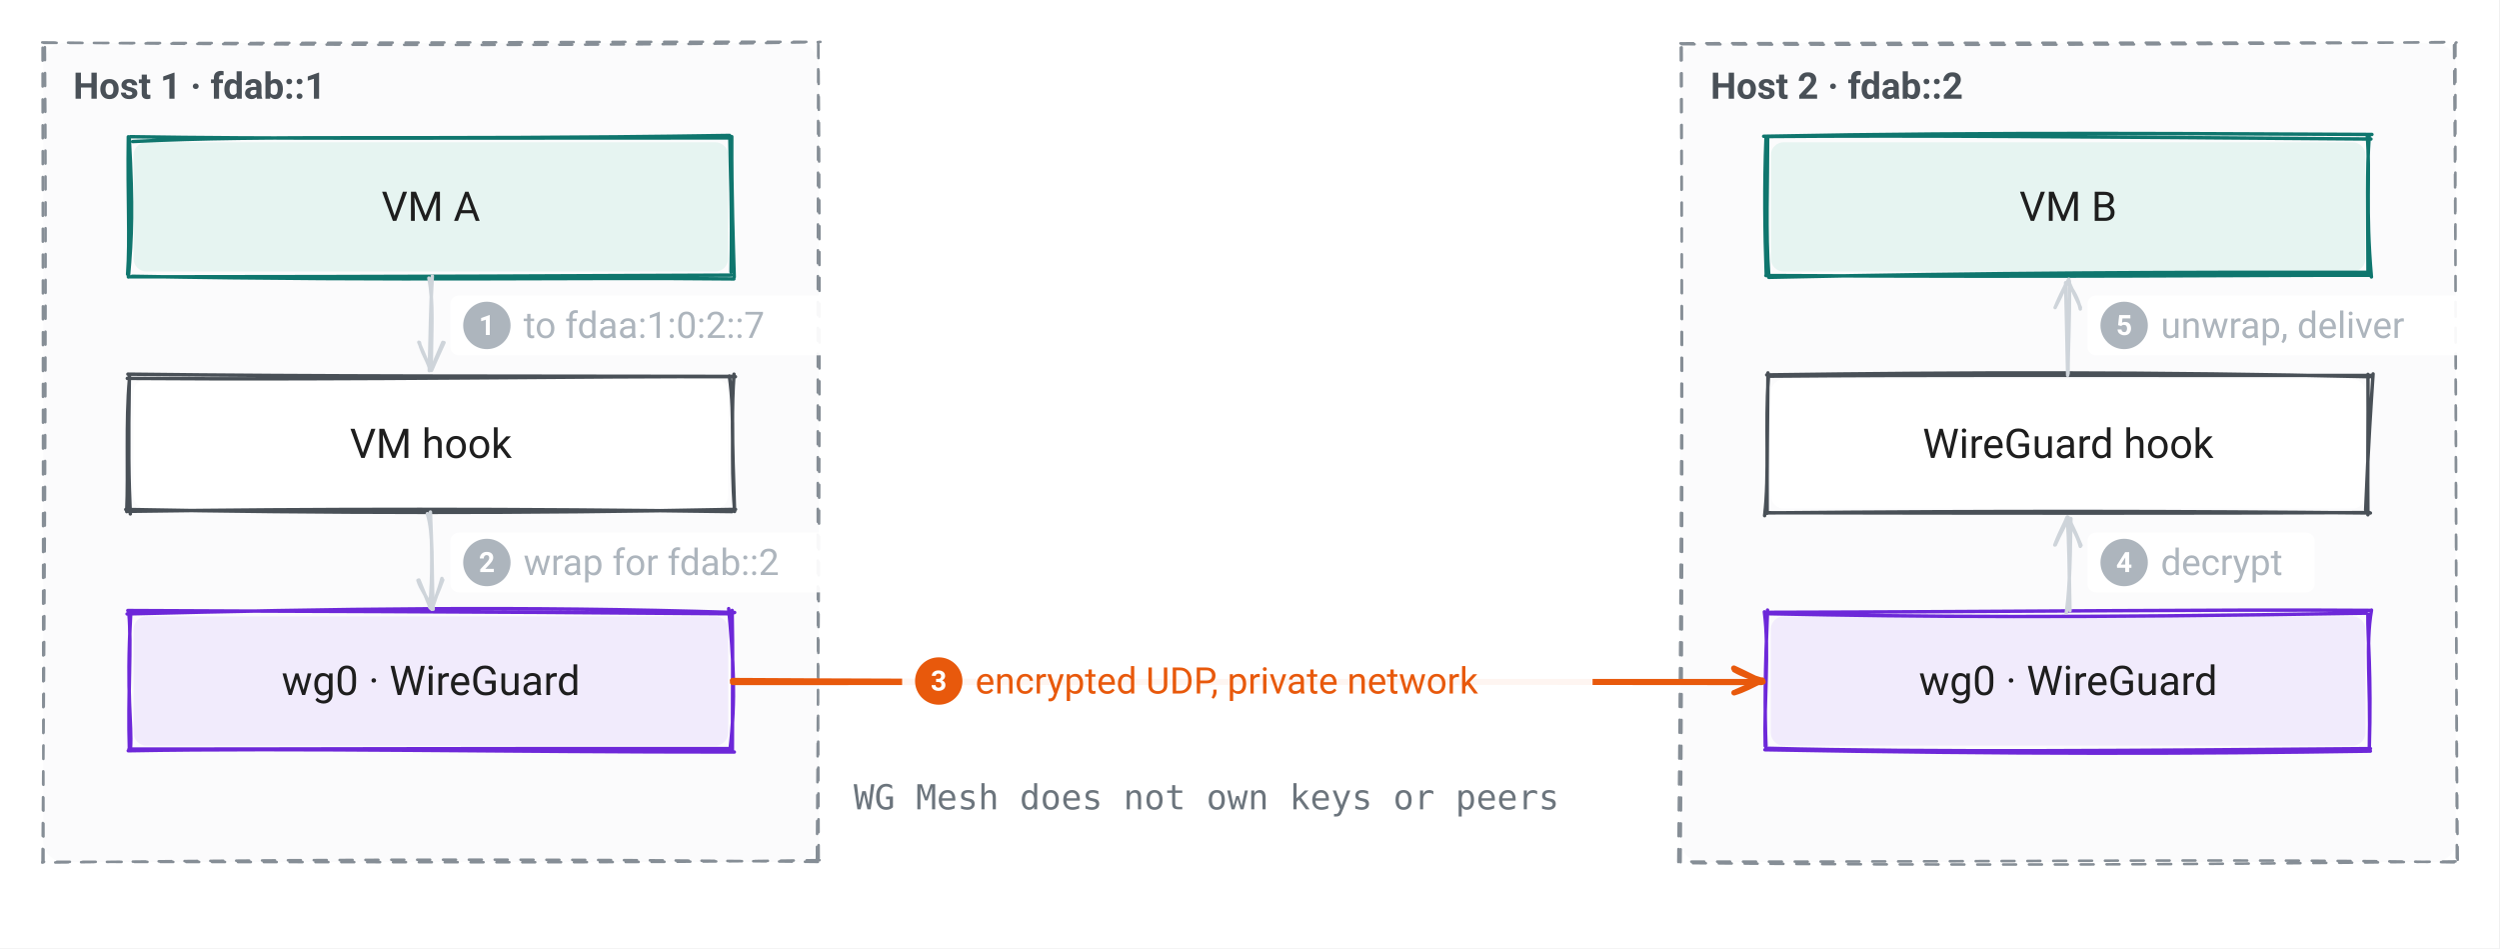
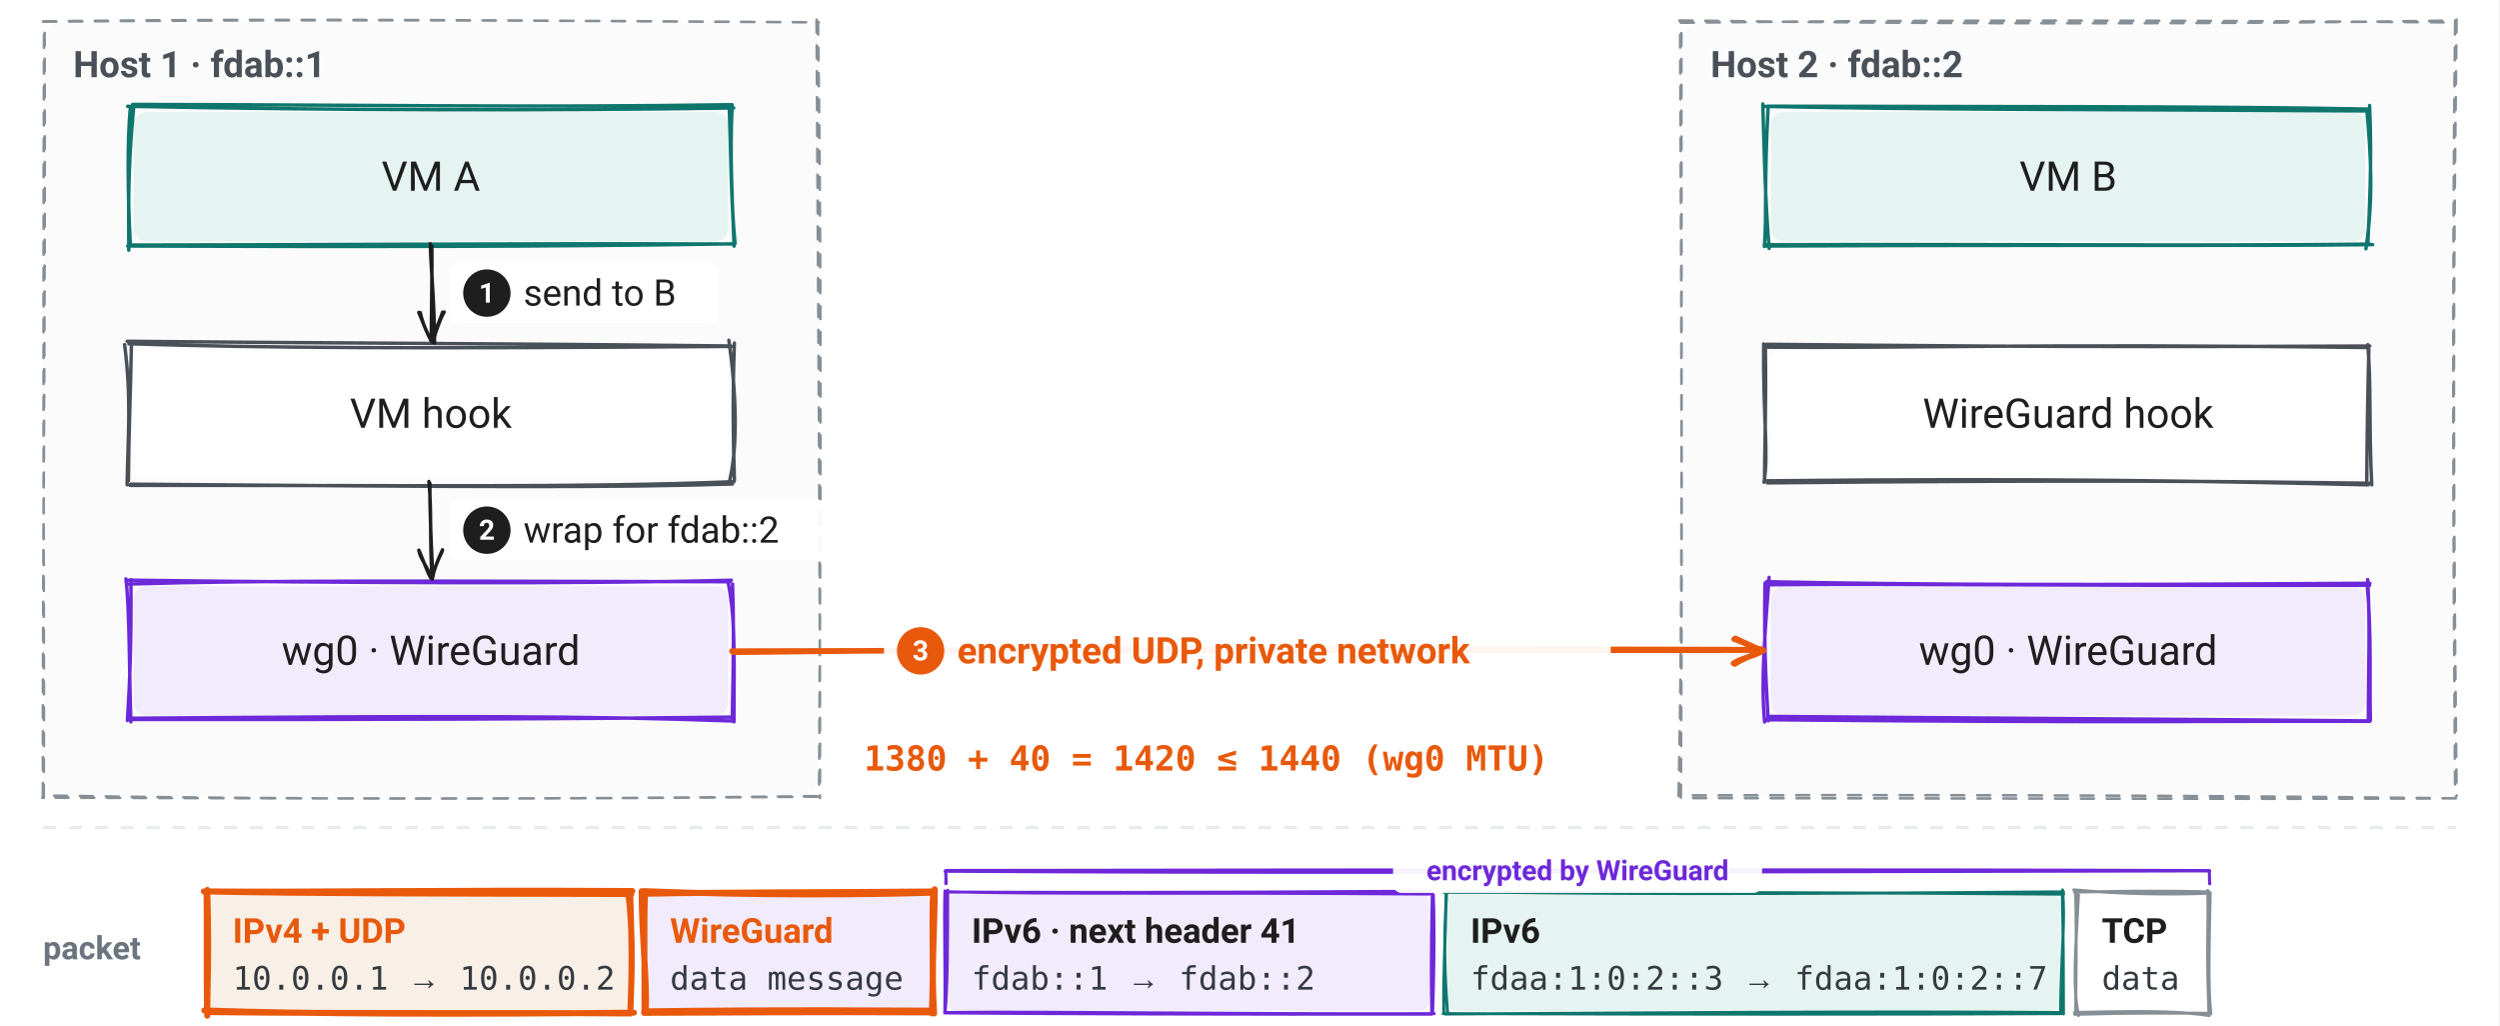
- <svg xmlns="http://www.w3.org/2000/svg" viewBox="0 0 1160 440" width="1160" height="440" font-family="system-ui, -apple-system, 'Segoe UI', Roboto, 'Helvetica Neue', Arial, sans-serif" role="img" aria-label="WireGuard on host 1 encrypts the tunnel packet and sends it as UDP over the private network to host 2.">
+ <svg xmlns="http://www.w3.org/2000/svg" viewBox="0 0 1160 476" width="1160" height="476" font-family="system-ui, -apple-system, 'Segoe UI', Roboto, 'Helvetica Neue', Arial, sans-serif" role="img" aria-label="WireGuard on host 1 encrypts the tunnel packet and sends it as UDP over the private network to host 2.">
+   <style>.static{display:none}@media (prefers-reduced-motion: reduce){.anim{display:none}.static{display:inline}}</style>
  <rect width="100%" height="100%" fill="#ffffff" />
-   <rect x="20" y="20" width="360" height="380" rx="10" fill="#f8f9fa" opacity="0.6" />
-   <path d="M20.282 19.865 C145.86 20.368, 272.202 19.098, 380.821 19.436 M19.605 19.676 C161.882 21.329, 302.79 21.15, 380.123 19.527 M379.877 20.949 C380.798 128.152, 380.494 234.226, 379.198 399.782 M379.815 20.129 C379.515 163.875, 379.484 307.183, 380.013 399.617 M380.432 399.099 C292.561 400.58, 207.652 399.989, 19.651 399.872 M379.641 399.923 C285.145 398.82, 190.01 398.149, 19.611 400.251 M19.751 399.889 C21.056 248.652, 21.562 98.755, 20.82 20.824 M20.178 400.137 C19.988 291.056, 20.049 182.043, 19.775 20.284" stroke="#868e96" stroke-width="1.2" fill="none" stroke-linecap="round" stroke-linejoin="round" stroke-dasharray="6 6" />
+   <line x1="20" y1="384" x2="1140" y2="384" stroke="#e9ecef" stroke-width="1.5" stroke-dasharray="6 6" />
+   <text font-size="15" fill="#6c757d" text-anchor="start" dominant-baseline="central" font-weight="650">
+     <tspan x="20" y="440">packet</tspan>
+   </text>
+   <rect x="20" y="10" width="360" height="360" rx="10" fill="#f8f9fa" opacity="0.6" />
+   <path d="M19.991 9.926 C145.766 8.278, 271.78 9.893, 380.112 10.367 M20.167 10.08 C139.28 8.856, 258.379 9.518, 379.612 10.369 M379.04 9.093 C379.758 133.149, 380.735 254.683, 380.619 370.251 M379.689 10.024 C381.065 102.869, 381.17 195.557, 380.21 369.636 M379.096 369.411 C252.508 371.058, 124.545 370.897, 20.193 369.116 M379.766 369.647 C304.19 370.341, 228.544 370.894, 19.556 370.1 M19.908 369.237 C19.754 260.005, 21.152 150.357, 20.691 10.56 M20.311 370.172 C20.622 295.045, 19.832 219.192, 20.44 10.488" stroke="#868e96" stroke-width="1.2" fill="none" stroke-linecap="round" stroke-linejoin="round" stroke-dasharray="6 6" />
  <text font-size="17" fill="#495057" text-anchor="start" dominant-baseline="central" font-weight="650">
-     <tspan x="34" y="40">Host 1 · fdab::1</tspan>
+     <tspan x="34" y="30">Host 1 · fdab::1</tspan>
  </text>
-   <rect x="780" y="20" width="360" height="380" rx="10" fill="#f8f9fa" opacity="0.6" />
-   <path d="M780.583 20.495 C902.94 21.157, 1024.309 20.72, 1140.283 19.476 M780.05 20.11 C858.924 19.876, 937.323 19.839, 1140.266 19.715 M1139.139 20.956 C1140.471 159.633, 1139.741 298.425, 1140.85 400.737 M1139.761 20.102 C1139.678 115.073, 1139.923 210.525, 1140.44 400.083 M1139.087 400.126 C1041.785 398.311, 943.492 399.942, 780.386 399.806 M1139.822 399.705 C1022.967 401.255, 906.101 401.665, 780.068 400.457 M779.073 399.98 C780.453 266.078, 780.862 132.952, 780.597 20.702 M780.097 400.066 C781.085 278.156, 781.048 156.632, 780.204 19.732" stroke="#868e96" stroke-width="1.2" fill="none" stroke-linecap="round" stroke-linejoin="round" stroke-dasharray="6 6" />
+   <rect x="780" y="10" width="360" height="360" rx="10" fill="#f8f9fa" opacity="0.6" />
+   <path d="M780.292 10.556 C902.845 9.067, 1023.887 9.488, 1139.574 10.407 M779.599 9.501 C908.322 11.334, 1036.911 11.126, 1139.755 9.544 M1140.288 9.101 C1139.478 90.94, 1137.98 171.569, 1140.337 369.233 M1139.632 9.995 C1138.303 128.589, 1138.699 247.995, 1139.647 370.128 M1139.777 370.438 C1001.731 368.788, 862.412 368.823, 780.928 369.05 M1139.947 370.443 C1042.012 370.871, 944.635 370.478, 780.013 370.306 M779.193 369.333 C781.169 276.553, 780.438 182.762, 780.455 10.431 M780.226 370.098 C780.713 282.809, 780.833 195.13, 779.879 9.905" stroke="#868e96" stroke-width="1.2" fill="none" stroke-linecap="round" stroke-linejoin="round" stroke-dasharray="6 6" />
  <text font-size="17" fill="#495057" text-anchor="start" dominant-baseline="central" font-weight="650">
-     <tspan x="794" y="40">Host 2 · fdab::2</tspan>
+     <tspan x="794" y="30">Host 2 · fdab::2</tspan>
  </text>
-   <rect x="62" y="66" width="276" height="60" rx="6" fill="#e6f4f1" />
-   <path d="M61.632 65.682 C126.197 62.413, 188.197 65.154, 338.667 62.842 M60.495 63.426 C125.747 64.47, 193.373 63.997, 339.488 64.006 M338.777 63.424 C338.947 79.167, 339.914 96.619, 339.346 126.158 M339.675 63.393 C339.516 90.2, 340.474 115.574, 340.816 128.542 M340.65 129.425 C264.743 128.595, 191.629 130.517, 61.361 128.204 M339.444 127.649 C269.034 127.94, 199.399 128.371, 59.765 128.456 M59.6 128.524 C61.269 109.768, 61.735 96.101, 60.022 64.356 M59.238 127.269 C60.434 110.528, 59.134 92.023, 59.563 63.485" stroke="#0f766e" stroke-width="1.6" fill="none" stroke-linecap="round" stroke-linejoin="round" />
+   <rect x="62" y="52" width="276" height="60" rx="6" fill="#e6f4f1" />
+   <path d="M61.568 48.454 C156.79 48.57, 252.404 49.976, 339.828 48.571 M59.247 49.337 C156.223 51.234, 253.646 51.401, 340.591 50.101 M338.551 51.246 C339.313 71.103, 339.219 91.955, 341.199 113.081 M339.865 48.936 C338.709 71.393, 339.92 92.254, 340.755 114.229 M339.884 113.208 C232.913 112.844, 126.349 113.718, 59.964 113.692 M339.643 113.157 C254.825 114.499, 168.229 114.545, 59.28 114.157 M59.764 116.09 C59.868 97.964, 58.99 81.043, 62.176 48.45 M60.542 114.143 C59.278 90.343, 59.021 65.603, 60.507 49.906" stroke="#0f766e" stroke-width="1.6" fill="none" stroke-linecap="round" stroke-linejoin="round" />
  <text font-size="19" fill="#1e1e1e" text-anchor="middle" dominant-baseline="central" font-weight="400">
-     <tspan x="200" y="96">VM A</tspan>
+     <tspan x="200" y="82">VM A</tspan>
  </text>
-   <rect x="62" y="176" width="276" height="60" rx="6" fill="#ffffff" />
-   <path d="M59.094 175.579 C167.123 176.4, 276.303 174.445, 341.371 174.796 M59.372 173.604 C148.573 174.701, 238.678 174.466, 340.516 174.645 M338.553 174.431 C341.389 194.112, 338.95 212.151, 341.015 237.117 M340.711 173.616 C339.649 188.923, 339.806 202.291, 340.973 237.334 M341.418 236.345 C244.025 238.331, 149.683 238.107, 58.372 236.384 M339.782 237.381 C242.838 235.996, 143.86 236.028, 59.495 237.268 M58.817 237.386 C59.664 218.512, 58.298 196.133, 60.093 175.794 M60.495 238.462 C59.751 222.94, 59.524 207.577, 60.053 174.097" stroke="#495057" stroke-width="1.6" fill="none" stroke-linecap="round" stroke-linejoin="round" />
+   <rect x="62" y="162" width="276" height="60" rx="6" fill="#ffffff" />
+   <path d="M59.03 158.351 C141.716 159.184, 225.136 159.267, 339.159 160.525 M59.811 159.515 C123.05 161.464, 186.951 161.87, 339.934 160.739 M338.327 157.852 C341.755 181.649, 342.656 207.486, 338.468 224.04 M340.901 159.16 C339.968 182.915, 340.378 206.771, 340.912 223.022 M340.652 223.501 C268.196 226.358, 193.03 225.086, 60.348 225.245 M339.981 224.576 C282.942 226.333, 224.689 225.98, 60.697 224.656 M58.981 224.952 C59.39 202.308, 61.08 185.474, 57.847 159.888 M59.599 223.136 C59.722 202.756, 60.538 183.357, 60.998 160.519" stroke="#495057" stroke-width="1.6" fill="none" stroke-linecap="round" stroke-linejoin="round" />
  <text font-size="19" fill="#1e1e1e" text-anchor="middle" dominant-baseline="central" font-weight="400">
-     <tspan x="200" y="206">VM hook</tspan>
+     <tspan x="200" y="192">VM hook</tspan>
  </text>
-   <rect x="62" y="286" width="276" height="60" rx="6" fill="#f1ebfc" />
-   <path d="M58.978 284.867 C152.832 282.489, 243.357 281.085, 341.014 284.198 M59.325 283.286 C133.296 283.697, 206.632 283.671, 340.053 284.812 M338.235 282.394 C340.462 305.871, 341.63 324.497, 338.844 348.022 M339.844 283.235 C340.208 300.889, 340.101 320.017, 339.96 348.512 M340.863 348.946 C237.098 348.998, 137.326 346.933, 59.534 348.354 M339.918 347.361 C233.277 347.209, 126.864 347.622, 59.864 347.57 M60.587 347.407 C61.346 335.239, 58.544 323.795, 60.696 284.497 M60.051 347.45 C59.235 323.773, 61.137 298.607, 59.836 284.735" stroke="#6d28d9" stroke-width="1.6" fill="none" stroke-linecap="round" stroke-linejoin="round" />
+   <rect x="62" y="272" width="276" height="60" rx="6" fill="#f1ebfc" />
+   <path d="M58.914 271.013 C127.425 269.051, 195.564 269.685, 338.802 269.927 M59.764 269.197 C163.773 270.461, 266.905 271.075, 339.47 269.22 M338.008 270.216 C340.829 285.008, 340.935 294.232, 340.696 334.945 M340.034 270.979 C340.527 284.282, 340.673 298.897, 339.899 334.2 M340.097 332.73 C261.269 333.652, 184.045 333.912, 61.51 333.842 M340.116 334.556 C273.381 332.081, 207.693 332.11, 59.379 333.271 M60.751 334.973 C59.946 310.635, 60.199 283.137, 58.45 268.591 M59.155 334.325 C60.279 316.389, 61.024 297.787, 60.78 268.956" stroke="#6d28d9" stroke-width="1.6" fill="none" stroke-linecap="round" stroke-linejoin="round" />
  <text font-size="19" fill="#1e1e1e" text-anchor="middle" dominant-baseline="central" font-weight="400">
-     <tspan x="200" y="316">wg0 · WireGuard</tspan>
+     <tspan x="200" y="302">wg0 · WireGuard</tspan>
  </text>
-   <rect x="822" y="66" width="276" height="60" rx="6" fill="#e6f4f1" />
-   <path d="M818.676 63.235 C925.266 61.108, 1031.831 62.15, 1101.01 62.385 M820.168 63.36 C891.503 62.765, 963.179 63.481, 1100.553 64.517 M1098.846 62.799 C1100.26 81.242, 1097.977 96.679, 1100.776 128.518 M1099.731 63.411 C1098.653 79.166, 1099.089 94.85, 1099.186 127.654 M1098.746 126.36 C1010.379 126.239, 920.836 126.521, 821.029 128.688 M1099.821 127.742 C1033.451 127.621, 966.847 128.659, 819.691 127.848 M821.038 127.737 C819.558 107.588, 820.55 85.365, 820.516 64.115 M819.87 127.48 C819.143 107.774, 818.902 85.541, 819.752 64.139" stroke="#0f766e" stroke-width="1.6" fill="none" stroke-linecap="round" stroke-linejoin="round" />
+   <rect x="822" y="52" width="276" height="60" rx="6" fill="#e6f4f1" />
+   <path d="M818.612 49.381 C899.859 51.043, 984.038 50.75, 1098.799 51.488 M820.607 49.271 C921.98 49.529, 1025.138 49.199, 1099.971 50.612 M1098.62 50.621 C1100.626 73.179, 1101.682 92.014, 1098.229 115.441 M1099.922 48.954 C1101.172 75.358, 1099.662 99.33, 1099.125 113.341 M1101.353 113.516 C1034.55 114.266, 967.555 113.5, 819.632 114.176 M1100.02 113.25 C1017.555 114.18, 935.677 113.147, 819.206 113.55 M821.202 115.303 C819.284 91.383, 818.931 70.307, 818.269 48.209 M818.974 114.354 C820.188 100.389, 818.789 86.922, 820.697 50.56" stroke="#0f766e" stroke-width="1.6" fill="none" stroke-linecap="round" stroke-linejoin="round" />
  <text font-size="19" fill="#1e1e1e" text-anchor="middle" dominant-baseline="central" font-weight="400">
-     <tspan x="960" y="96">VM B</tspan>
+     <tspan x="960" y="82">VM B</tspan>
  </text>
-   <rect x="822" y="176" width="276" height="60" rx="6" fill="#ffffff" />
-   <path d="M821.548 174.562 C892.964 173.909, 963.094 174.226, 1100.635 174.217 M820.09 173.953 C909.991 172.7, 1000.542 172.463, 1100.108 174.804 M1101.547 173.488 C1100.479 190.109, 1099.464 203.464, 1098.1 236.574 M1099.167 173.707 C1099.397 196.726, 1098.896 219.694, 1099.137 238.877 M1099.891 237.831 C1015.895 238.217, 929.77 238.135, 819.429 237.915 M1100.308 238.032 C1013.917 237.177, 926.784 236.994, 820.065 237.994 M819.112 239.283 C821.412 220.095, 819.326 196.684, 820.855 175.562 M820.299 238.169 C820.135 216.397, 820.511 194.546, 820.662 173.013" stroke="#495057" stroke-width="1.6" fill="none" stroke-linecap="round" stroke-linejoin="round" />
+   <rect x="822" y="162" width="276" height="60" rx="6" fill="#ffffff" />
+   <path d="M820.089 161.107 C881.954 161.69, 942.744 159.303, 1098.874 161.253 M820.06 159.747 C880.811 160.219, 942.112 161.246, 1100.007 160.551 M1099.588 162.032 C1099.066 181.601, 1098.738 203.74, 1098.606 224.054 M1099.105 159.904 C1100.715 178.818, 1099.528 196.822, 1100.929 224.974 M1099.26 224.975 C1025.741 223.259, 950.363 221.734, 819.431 223.11 M1099.953 224.213 C1038.255 223.467, 975.209 222.53, 820.4 224.061 M818.823 223.775 C821.055 210.365, 818.353 194.331, 818.645 159.571 M819.064 223.177 C819.059 207.452, 819.865 191.382, 819.469 160.543" stroke="#495057" stroke-width="1.6" fill="none" stroke-linecap="round" stroke-linejoin="round" />
  <text font-size="19" fill="#1e1e1e" text-anchor="middle" dominant-baseline="central" font-weight="400">
-     <tspan x="960" y="206">WireGuard hook</tspan>
+     <tspan x="960" y="192">WireGuard hook</tspan>
  </text>
-   <rect x="822" y="286" width="276" height="60" rx="6" fill="#f1ebfc" />
-   <path d="M821.48 284.789 C891.169 286.24, 961.743 286.828, 1098.355 284.513 M820.009 284.113 C925 283.92, 1029.352 282.688, 1100.117 283.208 M1100.815 283.069 C1097.925 299.563, 1100.526 316.859, 1099.807 346.801 M1099.123 284.93 C1098.945 296.36, 1100.849 310.775, 1099.774 348.099 M1100.327 347.352 C996.45 348.186, 894.482 349.157, 821.032 347.213 M1100.293 348.527 C1016.828 349.826, 935.169 350, 819.243 347.893 M819.383 346.144 C818.807 324.969, 821.336 301.821, 818.996 283.896 M819.786 347.282 C819.054 329.048, 819.354 310.108, 820.466 283.061" stroke="#6d28d9" stroke-width="1.6" fill="none" stroke-linecap="round" stroke-linejoin="round" />
+   <rect x="822" y="272" width="276" height="60" rx="6" fill="#f1ebfc" />
+   <path d="M820.021 271.334 C880.159 270.647, 941.392 271.905, 1099.967 271.549 M819.978 269.907 C895.819 271.439, 970.921 271.471, 1100.017 270.642 M1098.856 271.613 C1100.911 295.455, 1099.8 317.134, 1100.313 334.281 M1099.061 268.928 C1100.263 291.252, 1099.281 311.303, 1099.366 334.195 M1099.697 334.496 C1006.297 333.633, 911.702 333.161, 821.035 332.408 M1099.938 334.709 C1041.167 334.429, 983.594 335.537, 819.578 333.961 M819.094 335.037 C817.323 315.239, 819.237 295.068, 821.186 267.906 M820.75 334.491 C820.178 320.103, 818.709 306.943, 819.274 270.591" stroke="#6d28d9" stroke-width="1.6" fill="none" stroke-linecap="round" stroke-linejoin="round" />
  <text font-size="19" fill="#1e1e1e" text-anchor="middle" dominant-baseline="central" font-weight="400">
-     <tspan x="960" y="316">wg0 · WireGuard</tspan>
+     <tspan x="960" y="302">wg0 · WireGuard</tspan>
  </text>
-   <path d="M199.079 129.049 C201.358 140.479, 200.258 153.598, 200.174 170.626 M200.681 128.103 C199.79 142.425, 199.707 156.926, 199.263 171.998" stroke="#ced4da" stroke-width="1.6" fill="none" stroke-linecap="round" stroke-linejoin="round" />
-   <path d="M194.7 158.935 C195.069 161.272, 196.758 164.89, 200.063 171.43 M194.409 158.803 C196.349 163.103, 197.656 166.538, 199.933 171.875 M200.519 171.388 C201.568 169.016, 202.67 166.344, 206.098 158.973 M200.324 171.873 C201.26 168.385, 202.992 165.035, 205.541 158.861" stroke="#ced4da" stroke-width="1.6" fill="none" stroke-linecap="round" stroke-linejoin="round" />
-   <rect x="209" y="137.12" width="189.6" height="27.76" rx="4" fill="#ffffff" opacity="0.94" />
-   <circle cx="226" cy="151" r="11" fill="#adb5bd" />
-   <text x="226" y="151" font-size="13" font-weight="700" fill="#ffffff" text-anchor="middle" dominant-baseline="central">1</text>
-   <text font-size="17" fill="#adb5bd" text-anchor="start" dominant-baseline="central" font-weight="400">
-     <tspan x="243" y="151">to fdaa:1:0:2::7</tspan>
+   <path d="M199.751 113.119 C199.937 124.031, 201.589 138.272, 201.722 159.168 M200.464 114.288 C200.566 124.589, 200.412 136.764, 200.173 157.532" stroke="#1e1e1e" stroke-width="1.6" fill="none" stroke-linecap="round" stroke-linejoin="round" />
+   <path d="M195.101 145.069 C195.923 149.244, 198.241 154.913, 200.573 158.361 M194.39 144.956 C196.668 150.298, 198.13 154.766, 199.99 157.707 M200.767 158.793 C202.366 153.942, 204.047 148.426, 206.198 144.786 M199.774 157.783 C201.161 154.783, 202.907 152.28, 205.438 144.863" stroke="#1e1e1e" stroke-width="1.6" fill="none" stroke-linecap="round" stroke-linejoin="round" />
+   <rect x="209" y="122.12" width="124.15" height="27.76" rx="4" fill="#ffffff" opacity="0.94" />
+   <circle cx="226" cy="136" r="11" fill="#1e1e1e" />
+   <text x="226" y="136" font-size="13" font-weight="700" fill="#ffffff" text-anchor="middle" dominant-baseline="central">1</text>
+   <text font-size="17" fill="#1e1e1e" text-anchor="start" dominant-baseline="central" font-weight="400">
+     <tspan x="243" y="136">send to B</tspan>
  </text>
-   <path d="M198.372 238.354 C201.331 247.971, 200.158 260.831, 201.085 282.693 M199.791 237.58 C200.436 251.876, 200.929 267.209, 199.477 281.756" stroke="#ced4da" stroke-width="1.6" fill="none" stroke-linecap="round" stroke-linejoin="round" />
-   <path d="M194.006 269.275 C195.234 273.461, 198.277 276.875, 200.167 281.742 M194.445 269.117 C196.14 273.404, 197.8 277.158, 199.846 282.253 M200.424 282.729 C201.838 278.451, 203.813 273.372, 205.132 268.396 M200.054 281.658 C201.681 278.594, 203.222 275.306, 205.514 269.098" stroke="#ced4da" stroke-width="1.6" fill="none" stroke-linecap="round" stroke-linejoin="round" />
-   <rect x="209" y="247.12" width="189.6" height="27.76" rx="4" fill="#ffffff" opacity="0.94" />
-   <circle cx="226" cy="261" r="11" fill="#adb5bd" />
-   <text x="226" y="261" font-size="13" font-weight="700" fill="#ffffff" text-anchor="middle" dominant-baseline="central">2</text>
-   <text font-size="17" fill="#adb5bd" text-anchor="start" dominant-baseline="central" font-weight="400">
-     <tspan x="243" y="261">wrap for fdab::2</tspan>
+   <path d="M199.094 223.426 C200.445 237.137, 199.374 249.55, 200.581 268.589 M199.536 224.275 C199.494 239.476, 200.35 255.939, 200.892 267.21" stroke="#1e1e1e" stroke-width="1.6" fill="none" stroke-linecap="round" stroke-linejoin="round" />
+   <path d="M194.407 255.409 C195.069 258.932, 197.599 261.839, 200.677 268.673 M194.425 255.271 C196.459 259.76, 198.274 265.387, 199.903 268.085 M200.672 268.453 C201.493 264.253, 202.907 260.568, 205.233 255.889 M200.344 268.408 C201.581 264.937, 202.297 261.656, 205.41 255.099" stroke="#1e1e1e" stroke-width="1.6" fill="none" stroke-linecap="round" stroke-linejoin="round" />
+   <rect x="209" y="232.12" width="189.6" height="27.76" rx="4" fill="#ffffff" opacity="0.94" />
+   <circle cx="226" cy="246" r="11" fill="#1e1e1e" />
+   <text x="226" y="246" font-size="13" font-weight="700" fill="#ffffff" text-anchor="middle" dominant-baseline="central">2</text>
+   <text font-size="17" fill="#1e1e1e" text-anchor="start" dominant-baseline="central" font-weight="400">
+     <tspan x="243" y="246">wrap for fdab::2</tspan>
  </text>
-   <path d="M340.113 316.612 C496.468 316.573, 653.877 316.367, 817.617 316.61 M340.045 315.829 C454.701 316.546, 569.324 316.304, 818.366 316.337" stroke="#e8590c" stroke-width="2.6" fill="none" stroke-linecap="round" stroke-linejoin="round" />
-   <path d="M805.868 321.037 C810.23 319.285, 814.313 316.973, 817.566 315.995 M804.951 321.416 C809.522 320.034, 812.969 318.13, 817.96 315.584 M818.099 315.84 C813.139 314.333, 809.16 313.029, 805.164 310.754 M818.047 316.343 C814.02 314.596, 809.829 312.329, 804.832 310.061" stroke="#e8590c" stroke-width="2.6" fill="none" stroke-linecap="round" stroke-linejoin="round" />
-   <rect x="418.75" y="302.12" width="320.5" height="27.76" rx="4" fill="#ffffff" opacity="0.94" />
-   <circle cx="435.75" cy="316" r="11" fill="#e8590c" />
-   <text x="435.75" y="316" font-size="13" font-weight="700" fill="#ffffff" text-anchor="middle" dominant-baseline="central">3</text>
-   <text font-size="17" fill="#e8590c" text-anchor="start" dominant-baseline="central" font-weight="400">
-     <tspan x="452.75" y="316">encrypted UDP, private network</tspan>
+   <path d="M340.407 302.65 C490.068 300.768, 639.668 301.038, 817.246 301.456 M339.705 302.129 C445.202 301.797, 549.35 301.881, 818.297 301.666" stroke="#e8590c" stroke-width="2.6" fill="none" stroke-linecap="round" stroke-linejoin="round" />
+   <path d="M804.622 307.796 C808.852 305.069, 813.679 304.774, 818.652 301.84 M805.233 308.096 C808.758 305.812, 812.535 304.564, 817.671 301.871 M817.672 301.194 C814.332 301.036, 811.595 298.727, 804.948 296.589 M817.829 301.695 C815.497 300.843, 812.766 299.591, 805.517 296.193" stroke="#e8590c" stroke-width="2.6" fill="none" stroke-linecap="round" stroke-linejoin="round" />
+   <rect x="410.335" y="288.12" width="337.33" height="27.76" rx="4" fill="#ffffff" opacity="0.94" />
+   <circle cx="427.335" cy="302" r="11" fill="#e8590c" />
+   <text x="427.335" y="302" font-size="13" font-weight="700" fill="#ffffff" text-anchor="middle" dominant-baseline="central">3</text>
+   <text font-size="17" fill="#e8590c" text-anchor="start" dominant-baseline="central" font-weight="650">
+     <tspan x="444.335" y="302">encrypted UDP, private network</tspan>
  </text>
-   <path d="M959.112 284.485 C960.299 276.008, 960.94 267.291, 961.283 240.598 M960.852 283.367 C960.443 266.718, 960.564 250.716, 959.502 240.135" stroke="#ced4da" stroke-width="1.6" fill="none" stroke-linecap="round" stroke-linejoin="round" />
-   <path d="M965.646 253.52 C964.438 249.035, 962.896 246.465, 959.456 240.438 M965.966 253.065 C964.393 249.536, 963.156 245.985, 959.718 239.876 M959.207 240.597 C958.556 242.731, 956.438 245.945, 953.804 252.885 M960.097 240.109 C958.786 243.646, 956.403 247.348, 954.045 252.798" stroke="#ced4da" stroke-width="1.6" fill="none" stroke-linecap="round" stroke-linejoin="round" />
-   <rect x="969" y="247.12" width="105.45" height="27.76" rx="4" fill="#ffffff" opacity="0.94" />
-   <circle cx="986" cy="261" r="11" fill="#adb5bd" />
-   <text x="986" y="261" font-size="13" font-weight="700" fill="#ffffff" text-anchor="middle" dominant-baseline="central">4</text>
-   <text font-size="17" fill="#adb5bd" text-anchor="start" dominant-baseline="central" font-weight="400">
-     <tspan x="1003" y="261">decrypt</tspan>
+   <rect x="394.6" y="339.76" width="330.8" height="24.48" rx="4" fill="#ffffff" opacity="0.94" />
+   <text font-size="16" fill="#e8590c" text-anchor="middle" dominant-baseline="central" font-weight="650" font-family="ui-monospace, 'SF Mono', Menlo, Consolas, 'DejaVu Sans Mono', monospace">
+     <tspan x="560" y="352">1380 + 40 = 1420 ≤ 1440 (wg0 MTU)</tspan>
  </text>
-   <path d="M959.769 174.177 C959.348 155.457, 959.113 141.122, 958.824 131.177 M959.98 173.38 C959.937 161.412, 960.849 148.904, 960.584 130.458" stroke="#ced4da" stroke-width="1.6" fill="none" stroke-linecap="round" stroke-linejoin="round" />
-   <path d="M965.645 143.379 C965.01 140.359, 964.002 137.024, 959.576 130.777 M965.697 142.692 C964.451 139.521, 963.012 137.162, 960.045 130.164 M960.32 129.533 C957.553 134.378, 955.091 139.935, 954.255 141.994 M960.271 129.733 C958.175 133.305, 957.411 136.291, 953.94 142.718" stroke="#ced4da" stroke-width="1.6" fill="none" stroke-linecap="round" stroke-linejoin="round" />
-   <rect x="969" y="137.12" width="180.25" height="27.76" rx="4" fill="#ffffff" opacity="0.94" />
-   <circle cx="986" cy="151" r="11" fill="#adb5bd" />
-   <text x="986" y="151" font-size="13" font-weight="700" fill="#ffffff" text-anchor="middle" dominant-baseline="central">5</text>
-   <text font-size="17" fill="#adb5bd" text-anchor="start" dominant-baseline="central" font-weight="400">
-     <tspan x="1003" y="151">unwrap, deliver</tspan>
-   </text>
-   <rect x="403.4" y="357.76" width="313.2" height="24.48" rx="4" fill="#ffffff" opacity="0.94" />
-   <text font-size="16" fill="#6c757d" text-anchor="middle" dominant-baseline="central" font-weight="400" font-family="ui-monospace, 'SF Mono', Menlo, Consolas, monospace">
-     <tspan x="560" y="370">WG Mesh does not own keys or peers</tspan>
-   </text>
+   <g class="static">
+     <rect x="97" y="415" width="195" height="54" rx="4" fill="#f8efe6" />
+     <path d="M94.602 413.633 C146.273 414.651, 197.942 414.572, 292.991 414.827 M95.799 413.64 C148.889 414.022, 200.752 412.947, 293.467 413.433 M291.622 414.162 C293.524 429.835, 293.589 444.862, 292.636 468.696 M292.503 413.928 C293.122 431.114, 293.583 447.874, 292.587 469.609 M294.245 469.872 C219.665 470.662, 146.135 470.639, 94.84 468.85 M292.545 470.261 C230.982 469.773, 168.504 470.427, 95.98 469.609 M96.191 471.296 C96.163 457.955, 97.094 447.785, 96.236 412.934 M96.093 469.939 C95.841 451.034, 96.138 432.371, 95.895 414.039" stroke="#e8590c" stroke-width="2.8" fill="none" stroke-linecap="round" stroke-linejoin="round" />
+     <text font-size="16" fill="#e8590c" text-anchor="start" dominant-baseline="central" font-weight="650">
+       <tspan x="108" y="432">IPv4 + UDP</tspan>
+     </text>
+     <text font-size="15" fill="#343a40" text-anchor="start" dominant-baseline="central" font-weight="400" font-family="ui-monospace, 'SF Mono', Menlo, Consolas, 'DejaVu Sans Mono', monospace">
+       <tspan x="108" y="454">10.0.0.1 <tspan font-family="system-ui, -apple-system, 'Segoe UI', Roboto, 'Helvetica Neue', Arial, sans-serif">→</tspan> 10.0.0.2</tspan>
+     </text>
+     <rect x="300" y="415" width="132" height="54" rx="4" fill="#f1ebfc" />
+     <path d="M298.857 413.489 C352.142 415.621, 403.457 415.141, 432.103 414.23 M299.641 414.7 C338.641 413.902, 377.298 414.157, 432.793 413.65 M433.874 412.633 C433.941 431.19, 432.18 448.922, 433.61 470.23 M433.129 413.757 C432.426 431.293, 433.493 449.463, 432.542 470.218 M432.778 468.944 C401.591 468.92, 371.551 468.395, 299.223 469.259 M433.07 469.767 C380.79 469.491, 328.271 469.865, 298.955 469.963 M299.774 469.384 C300.33 452.732, 297.944 436.702, 297.839 413.541 M299.141 470.008 C299.313 451.429, 298.833 432.475, 299.368 414.274" stroke="#e8590c" stroke-width="2.8" fill="none" stroke-linecap="round" stroke-linejoin="round" />
+     <text font-size="16" fill="#e8590c" text-anchor="start" dominant-baseline="central" font-weight="650">
+       <tspan x="311" y="432">WireGuard</tspan>
+     </text>
+     <text font-size="15" fill="#343a40" text-anchor="start" dominant-baseline="central" font-weight="400" font-family="ui-monospace, 'SF Mono', Menlo, Consolas, 'DejaVu Sans Mono', monospace">
+       <tspan x="311" y="454">data message</tspan>
+     </text>
+     <rect x="440" y="415" width="223.584" height="54" rx="4" fill="#f1ebfc" />
+     <path d="M439.469 413.78 C493.335 415.056, 546.465 413.992, 663.529 414.854 M438.91 413.907 C487.498 414.092, 535.882 414.323, 664.434 413.49 M665.337 415.232 C666.026 434.303, 665.502 454.705, 665.014 470.206 M664.839 414.014 C664.701 426.511, 664.063 438.718, 664.592 470.624 M665.739 470.329 C576.267 470.649, 487.847 469.215, 438.871 469.785 M664.151 470.587 C576.046 470.745, 486.593 470.41, 438.479 470.018 M438.788 469.285 C439.775 456.101, 439.839 441.257, 439.903 413.039 M438.575 469.5 C438.85 447.889, 438.178 427.544, 438.628 413.405" stroke="#6d28d9" stroke-width="1.4" fill="none" stroke-linecap="round" stroke-linejoin="round" />
+     <text font-size="16" fill="#1e1e1e" text-anchor="start" dominant-baseline="central" font-weight="650">
+       <tspan x="451" y="432">IPv6 · next header 41</tspan>
+     </text>
+     <text font-size="15" fill="#343a40" text-anchor="start" dominant-baseline="central" font-weight="400" font-family="ui-monospace, 'SF Mono', Menlo, Consolas, 'DejaVu Sans Mono', monospace">
+       <tspan x="451" y="454">fdab::1 <tspan font-family="system-ui, -apple-system, 'Segoe UI', Roboto, 'Helvetica Neue', Arial, sans-serif">→</tspan> fdab::2</tspan>
+     </text>
+     <rect x="671.584" y="415" width="285" height="54" rx="4" fill="#e6f4f1" />
+     <path d="M670.185 414.053 C777.839 413.999, 884.608 414.264, 957.945 414.903 M670.28 413.668 C739.55 414.81, 809.373 414.995, 957.865 413.814 M957.395 412.923 C958.724 427.452, 956.844 440.301, 956.472 470.045 M957.292 413.677 C957.74 433.336, 957.829 453.684, 957.836 470.47 M956.895 470.334 C872.195 470.71, 786.609 470.656, 669.913 470.329 M957.531 469.82 C865.178 469.14, 772.168 469.932, 670.885 470.513 M671.944 469.818 C670.495 452.276, 670.088 435.396, 671.539 413.928 M670.196 470.085 C669.849 452.07, 671.027 435.636, 671.274 413.315" stroke="#0f766e" stroke-width="1.4" fill="none" stroke-linecap="round" stroke-linejoin="round" />
+     <text font-size="16" fill="#1e1e1e" text-anchor="start" dominant-baseline="central" font-weight="650">
+       <tspan x="682.584" y="432">IPv6</tspan>
+     </text>
+     <text font-size="15" fill="#343a40" text-anchor="start" dominant-baseline="central" font-weight="400" font-family="ui-monospace, 'SF Mono', Menlo, Consolas, 'DejaVu Sans Mono', monospace">
+       <tspan x="682.584" y="454">fdaa:1:0:2::3 <tspan font-family="system-ui, -apple-system, 'Segoe UI', Roboto, 'Helvetica Neue', Arial, sans-serif">→</tspan> fdaa:1:0:2::7</tspan>
+     </text>
+     <rect x="964.584" y="415" width="60" height="54" rx="4" fill="#ffffff" />
+     <path d="M962.618 412.901 C985.528 414.967, 1008.394 415.132, 1024.926 414.465 M962.922 413.929 C981.983 413.674, 999.951 413.143, 1025.537 413.855 M1024.775 413.141 C1025.296 428.778, 1024.118 439.788, 1025.333 469.586 M1025.954 414.261 C1025.497 435.385, 1024.845 456.711, 1026.207 470.408 M1025.454 471.223 C1013.416 469.475, 1001.309 468.887, 962.905 469.789 M1025.901 470.138 C1008.911 470.136, 992.104 469.844, 963.05 470.647 M964.786 471.2 C962.185 457.95, 963.269 444.6, 964.771 415.287 M963.516 469.537 C963.499 455.871, 964.044 441.756, 963.489 413.377" stroke="#868e96" stroke-width="1.4" fill="none" stroke-linecap="round" stroke-linejoin="round" />
+     <text font-size="16" fill="#1e1e1e" text-anchor="start" dominant-baseline="central" font-weight="650">
+       <tspan x="975.584" y="432">TCP</tspan>
+     </text>
+     <text font-size="15" fill="#343a40" text-anchor="start" dominant-baseline="central" font-weight="400" font-family="ui-monospace, 'SF Mono', Menlo, Consolas, 'DejaVu Sans Mono', monospace">
+       <tspan x="975.584" y="454">data</tspan>
+     </text>
+     <path d="M439.214 409.949 C439.284 408.459, 438.956 406.506, 439.109 403.863 M439.025 410.052 C439.087 408.179, 439.088 406.351, 438.95 403.942 M438.655 404.281 C576.926 405.128, 714.309 404.821, 1025.744 404.108 M439.173 403.875 C656.125 403.553, 872.878 403.362, 1025.6 403.935 M1025.445 404.129 C1025.863 406.046, 1025.428 407.892, 1025.767 410.037 M1025.479 404.131 C1025.642 406.313, 1025.504 408.677, 1025.703 410.13" stroke="#6d28d9" stroke-width="1.4" fill="none" stroke-linecap="round" stroke-linejoin="round" />
+     <rect x="646.642" y="393.68" width="171.3" height="20.64" rx="4" fill="#ffffff" opacity="0.94" />
+     <text font-size="13" fill="#6d28d9" text-anchor="middle" dominant-baseline="central" font-weight="650">
+       <tspan x="732.292" y="404">encrypted by WireGuard</tspan>
+     </text>
+   </g>
+   <g class="anim" opacity="0">
+     <g transform="translate(-20 -10)">
+       <rect x="-3" y="-3" width="46" height="26" rx="4" fill="#ffffff" stroke="#e8590c" stroke-width="2" />
+       <rect x="0" y="0" width="8" height="20" fill="#f8efe6" stroke="#92400e" stroke-width="1.3" />
+       <rect x="8" y="0" width="8" height="20" fill="#f1ebfc" stroke="#6d28d9" stroke-width="1.3" />
+       <rect x="16" y="0" width="8" height="20" fill="#f1ebfc" stroke="#6d28d9" stroke-width="1.3" />
+       <rect x="24" y="0" width="8" height="20" fill="#e6f4f1" stroke="#0f766e" stroke-width="1.3" />
+       <rect x="32" y="0" width="8" height="20" fill="#ffffff" stroke="#868e96" stroke-width="1.3" />
+     </g>
+     <animateMotion dur="4.112s" repeatCount="indefinite" calcMode="linear" keyPoints="0;0;1;1" keyTimes="0;0.122;0.587;1" path="M340,302 L818,302" />
+     <animate attributeName="opacity" dur="4.112s" repeatCount="indefinite" calcMode="discrete" values="0;1;0" keyTimes="0;0.122;0.927" />
+   </g>
+   <g class="anim" opacity="1">
+     <rect x="97" y="415" width="195" height="54" rx="4" fill="#f8efe6" />
+     <path d="M94.602 413.633 C146.273 414.651, 197.942 414.572, 292.991 414.827 M95.799 413.64 C148.889 414.022, 200.752 412.947, 293.467 413.433 M291.622 414.162 C293.524 429.835, 293.589 444.862, 292.636 468.696 M292.503 413.928 C293.122 431.114, 293.583 447.874, 292.587 469.609 M294.245 469.872 C219.665 470.662, 146.135 470.639, 94.84 468.85 M292.545 470.261 C230.982 469.773, 168.504 470.427, 95.98 469.609 M96.191 471.296 C96.163 457.955, 97.094 447.785, 96.236 412.934 M96.093 469.939 C95.841 451.034, 96.138 432.371, 95.895 414.039" stroke="#e8590c" stroke-width="2.8" fill="none" stroke-linecap="round" stroke-linejoin="round" />
+     <text font-size="16" fill="#e8590c" text-anchor="start" dominant-baseline="central" font-weight="650">
+       <tspan x="108" y="432">IPv4 + UDP</tspan>
+     </text>
+     <text font-size="15" fill="#343a40" text-anchor="start" dominant-baseline="central" font-weight="400" font-family="ui-monospace, 'SF Mono', Menlo, Consolas, 'DejaVu Sans Mono', monospace">
+       <tspan x="108" y="454">10.0.0.1 <tspan font-family="system-ui, -apple-system, 'Segoe UI', Roboto, 'Helvetica Neue', Arial, sans-serif">→</tspan> 10.0.0.2</tspan>
+     </text>
+     <rect x="300" y="415" width="132" height="54" rx="4" fill="#f1ebfc" />
+     <path d="M298.857 413.489 C352.142 415.621, 403.457 415.141, 432.103 414.23 M299.641 414.7 C338.641 413.902, 377.298 414.157, 432.793 413.65 M433.874 412.633 C433.941 431.19, 432.18 448.922, 433.61 470.23 M433.129 413.757 C432.426 431.293, 433.493 449.463, 432.542 470.218 M432.778 468.944 C401.591 468.92, 371.551 468.395, 299.223 469.259 M433.07 469.767 C380.79 469.491, 328.271 469.865, 298.955 469.963 M299.774 469.384 C300.33 452.732, 297.944 436.702, 297.839 413.541 M299.141 470.008 C299.313 451.429, 298.833 432.475, 299.368 414.274" stroke="#e8590c" stroke-width="2.8" fill="none" stroke-linecap="round" stroke-linejoin="round" />
+     <text font-size="16" fill="#e8590c" text-anchor="start" dominant-baseline="central" font-weight="650">
+       <tspan x="311" y="432">WireGuard</tspan>
+     </text>
+     <text font-size="15" fill="#343a40" text-anchor="start" dominant-baseline="central" font-weight="400" font-family="ui-monospace, 'SF Mono', Menlo, Consolas, 'DejaVu Sans Mono', monospace">
+       <tspan x="311" y="454">data message</tspan>
+     </text>
+     <rect x="440" y="415" width="223.584" height="54" rx="4" fill="#f1ebfc" />
+     <path d="M439.469 413.78 C493.335 415.056, 546.465 413.992, 663.529 414.854 M438.91 413.907 C487.498 414.092, 535.882 414.323, 664.434 413.49 M665.337 415.232 C666.026 434.303, 665.502 454.705, 665.014 470.206 M664.839 414.014 C664.701 426.511, 664.063 438.718, 664.592 470.624 M665.739 470.329 C576.267 470.649, 487.847 469.215, 438.871 469.785 M664.151 470.587 C576.046 470.745, 486.593 470.41, 438.479 470.018 M438.788 469.285 C439.775 456.101, 439.839 441.257, 439.903 413.039 M438.575 469.5 C438.85 447.889, 438.178 427.544, 438.628 413.405" stroke="#6d28d9" stroke-width="1.4" fill="none" stroke-linecap="round" stroke-linejoin="round" />
+     <text font-size="16" fill="#1e1e1e" text-anchor="start" dominant-baseline="central" font-weight="650">
+       <tspan x="451" y="432">IPv6 · next header 41</tspan>
+     </text>
+     <text font-size="15" fill="#343a40" text-anchor="start" dominant-baseline="central" font-weight="400" font-family="ui-monospace, 'SF Mono', Menlo, Consolas, 'DejaVu Sans Mono', monospace">
+       <tspan x="451" y="454">fdab::1 <tspan font-family="system-ui, -apple-system, 'Segoe UI', Roboto, 'Helvetica Neue', Arial, sans-serif">→</tspan> fdab::2</tspan>
+     </text>
+     <rect x="671.584" y="415" width="285" height="54" rx="4" fill="#e6f4f1" />
+     <path d="M670.185 414.053 C777.839 413.999, 884.608 414.264, 957.945 414.903 M670.28 413.668 C739.55 414.81, 809.373 414.995, 957.865 413.814 M957.395 412.923 C958.724 427.452, 956.844 440.301, 956.472 470.045 M957.292 413.677 C957.74 433.336, 957.829 453.684, 957.836 470.47 M956.895 470.334 C872.195 470.71, 786.609 470.656, 669.913 470.329 M957.531 469.82 C865.178 469.14, 772.168 469.932, 670.885 470.513 M671.944 469.818 C670.495 452.276, 670.088 435.396, 671.539 413.928 M670.196 470.085 C669.849 452.07, 671.027 435.636, 671.274 413.315" stroke="#0f766e" stroke-width="1.4" fill="none" stroke-linecap="round" stroke-linejoin="round" />
+     <text font-size="16" fill="#1e1e1e" text-anchor="start" dominant-baseline="central" font-weight="650">
+       <tspan x="682.584" y="432">IPv6</tspan>
+     </text>
+     <text font-size="15" fill="#343a40" text-anchor="start" dominant-baseline="central" font-weight="400" font-family="ui-monospace, 'SF Mono', Menlo, Consolas, 'DejaVu Sans Mono', monospace">
+       <tspan x="682.584" y="454">fdaa:1:0:2::3 <tspan font-family="system-ui, -apple-system, 'Segoe UI', Roboto, 'Helvetica Neue', Arial, sans-serif">→</tspan> fdaa:1:0:2::7</tspan>
+     </text>
+     <rect x="964.584" y="415" width="60" height="54" rx="4" fill="#ffffff" />
+     <path d="M962.618 412.901 C985.528 414.967, 1008.394 415.132, 1024.926 414.465 M962.922 413.929 C981.983 413.674, 999.951 413.143, 1025.537 413.855 M1024.775 413.141 C1025.296 428.778, 1024.118 439.788, 1025.333 469.586 M1025.954 414.261 C1025.497 435.385, 1024.845 456.711, 1026.207 470.408 M1025.454 471.223 C1013.416 469.475, 1001.309 468.887, 962.905 469.789 M1025.901 470.138 C1008.911 470.136, 992.104 469.844, 963.05 470.647 M964.786 471.2 C962.185 457.95, 963.269 444.6, 964.771 415.287 M963.516 469.537 C963.499 455.871, 964.044 441.756, 963.489 413.377" stroke="#868e96" stroke-width="1.4" fill="none" stroke-linecap="round" stroke-linejoin="round" />
+     <text font-size="16" fill="#1e1e1e" text-anchor="start" dominant-baseline="central" font-weight="650">
+       <tspan x="975.584" y="432">TCP</tspan>
+     </text>
+     <text font-size="15" fill="#343a40" text-anchor="start" dominant-baseline="central" font-weight="400" font-family="ui-monospace, 'SF Mono', Menlo, Consolas, 'DejaVu Sans Mono', monospace">
+       <tspan x="975.584" y="454">data</tspan>
+     </text>
+     <path d="M439.214 409.949 C439.284 408.459, 438.956 406.506, 439.109 403.863 M439.025 410.052 C439.087 408.179, 439.088 406.351, 438.95 403.942 M438.655 404.281 C576.926 405.128, 714.309 404.821, 1025.744 404.108 M439.173 403.875 C656.125 403.553, 872.878 403.362, 1025.6 403.935 M1025.445 404.129 C1025.863 406.046, 1025.428 407.892, 1025.767 410.037 M1025.479 404.131 C1025.642 406.313, 1025.504 408.677, 1025.703 410.13" stroke="#6d28d9" stroke-width="1.4" fill="none" stroke-linecap="round" stroke-linejoin="round" />
+     <rect x="646.642" y="393.68" width="171.3" height="20.64" rx="4" fill="#ffffff" opacity="0.94" />
+     <text font-size="13" fill="#6d28d9" text-anchor="middle" dominant-baseline="central" font-weight="650">
+       <tspan x="732.292" y="404">encrypted by WireGuard</tspan>
+     </text>
+   </g>
</svg>
